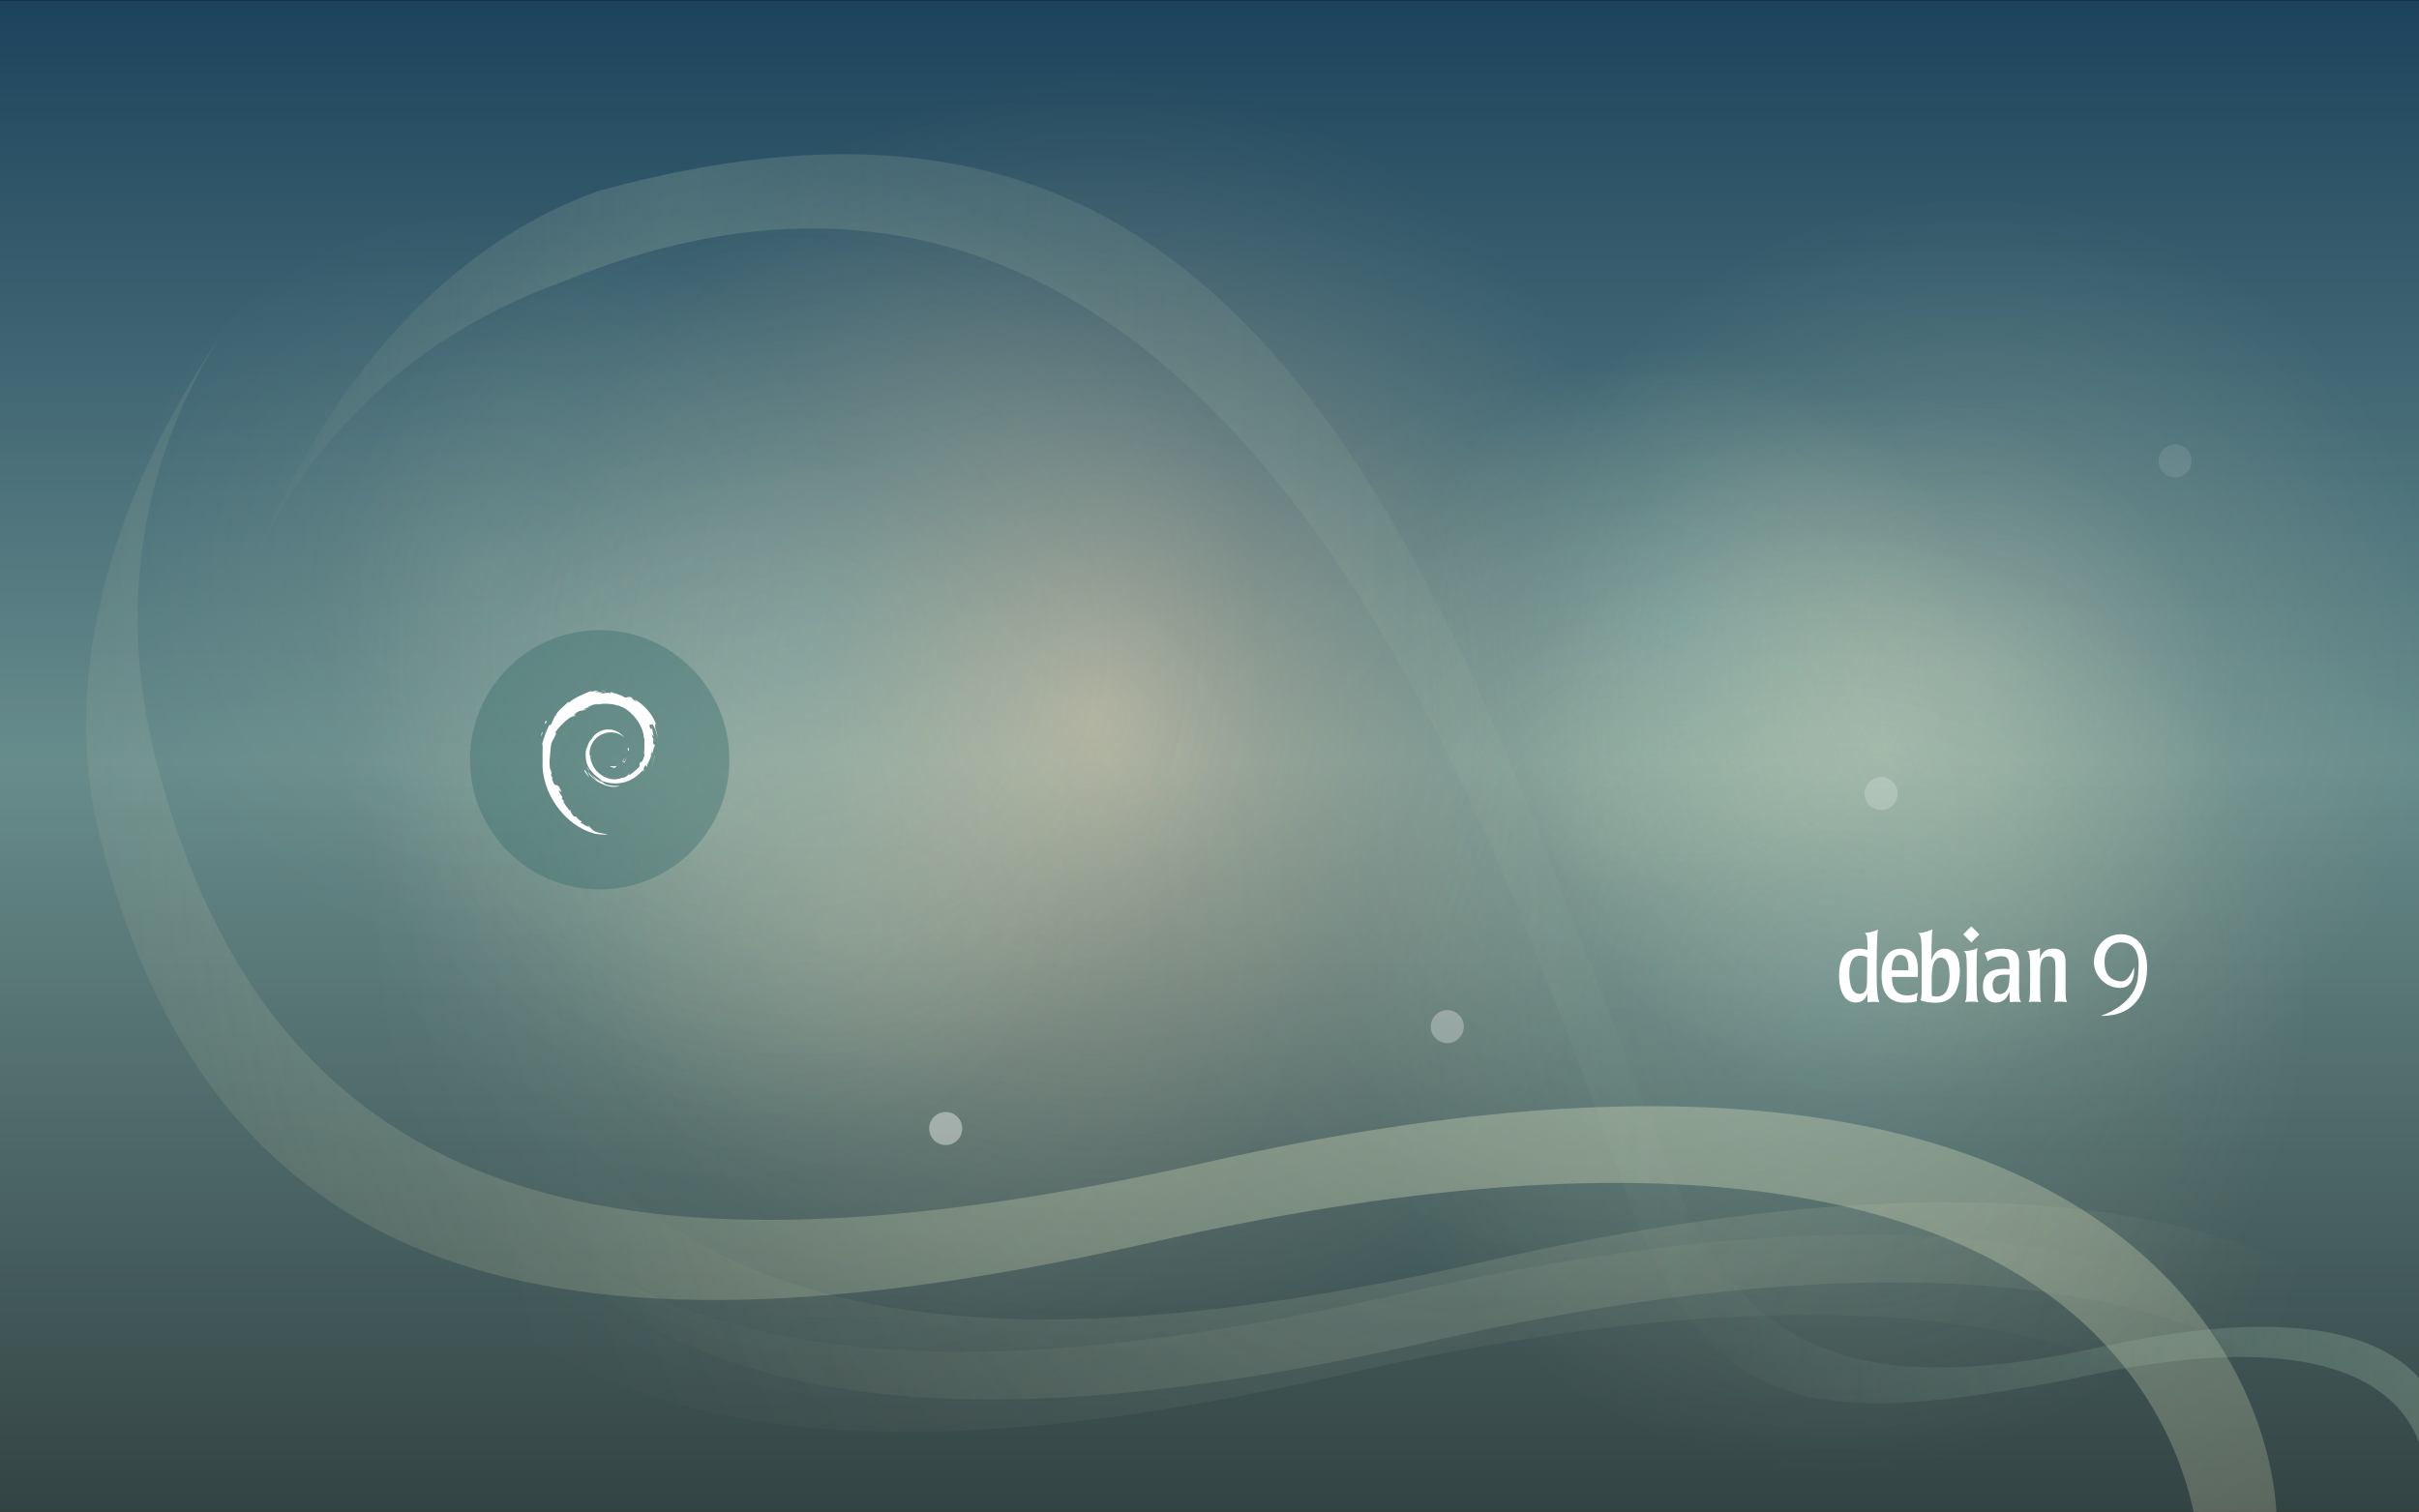
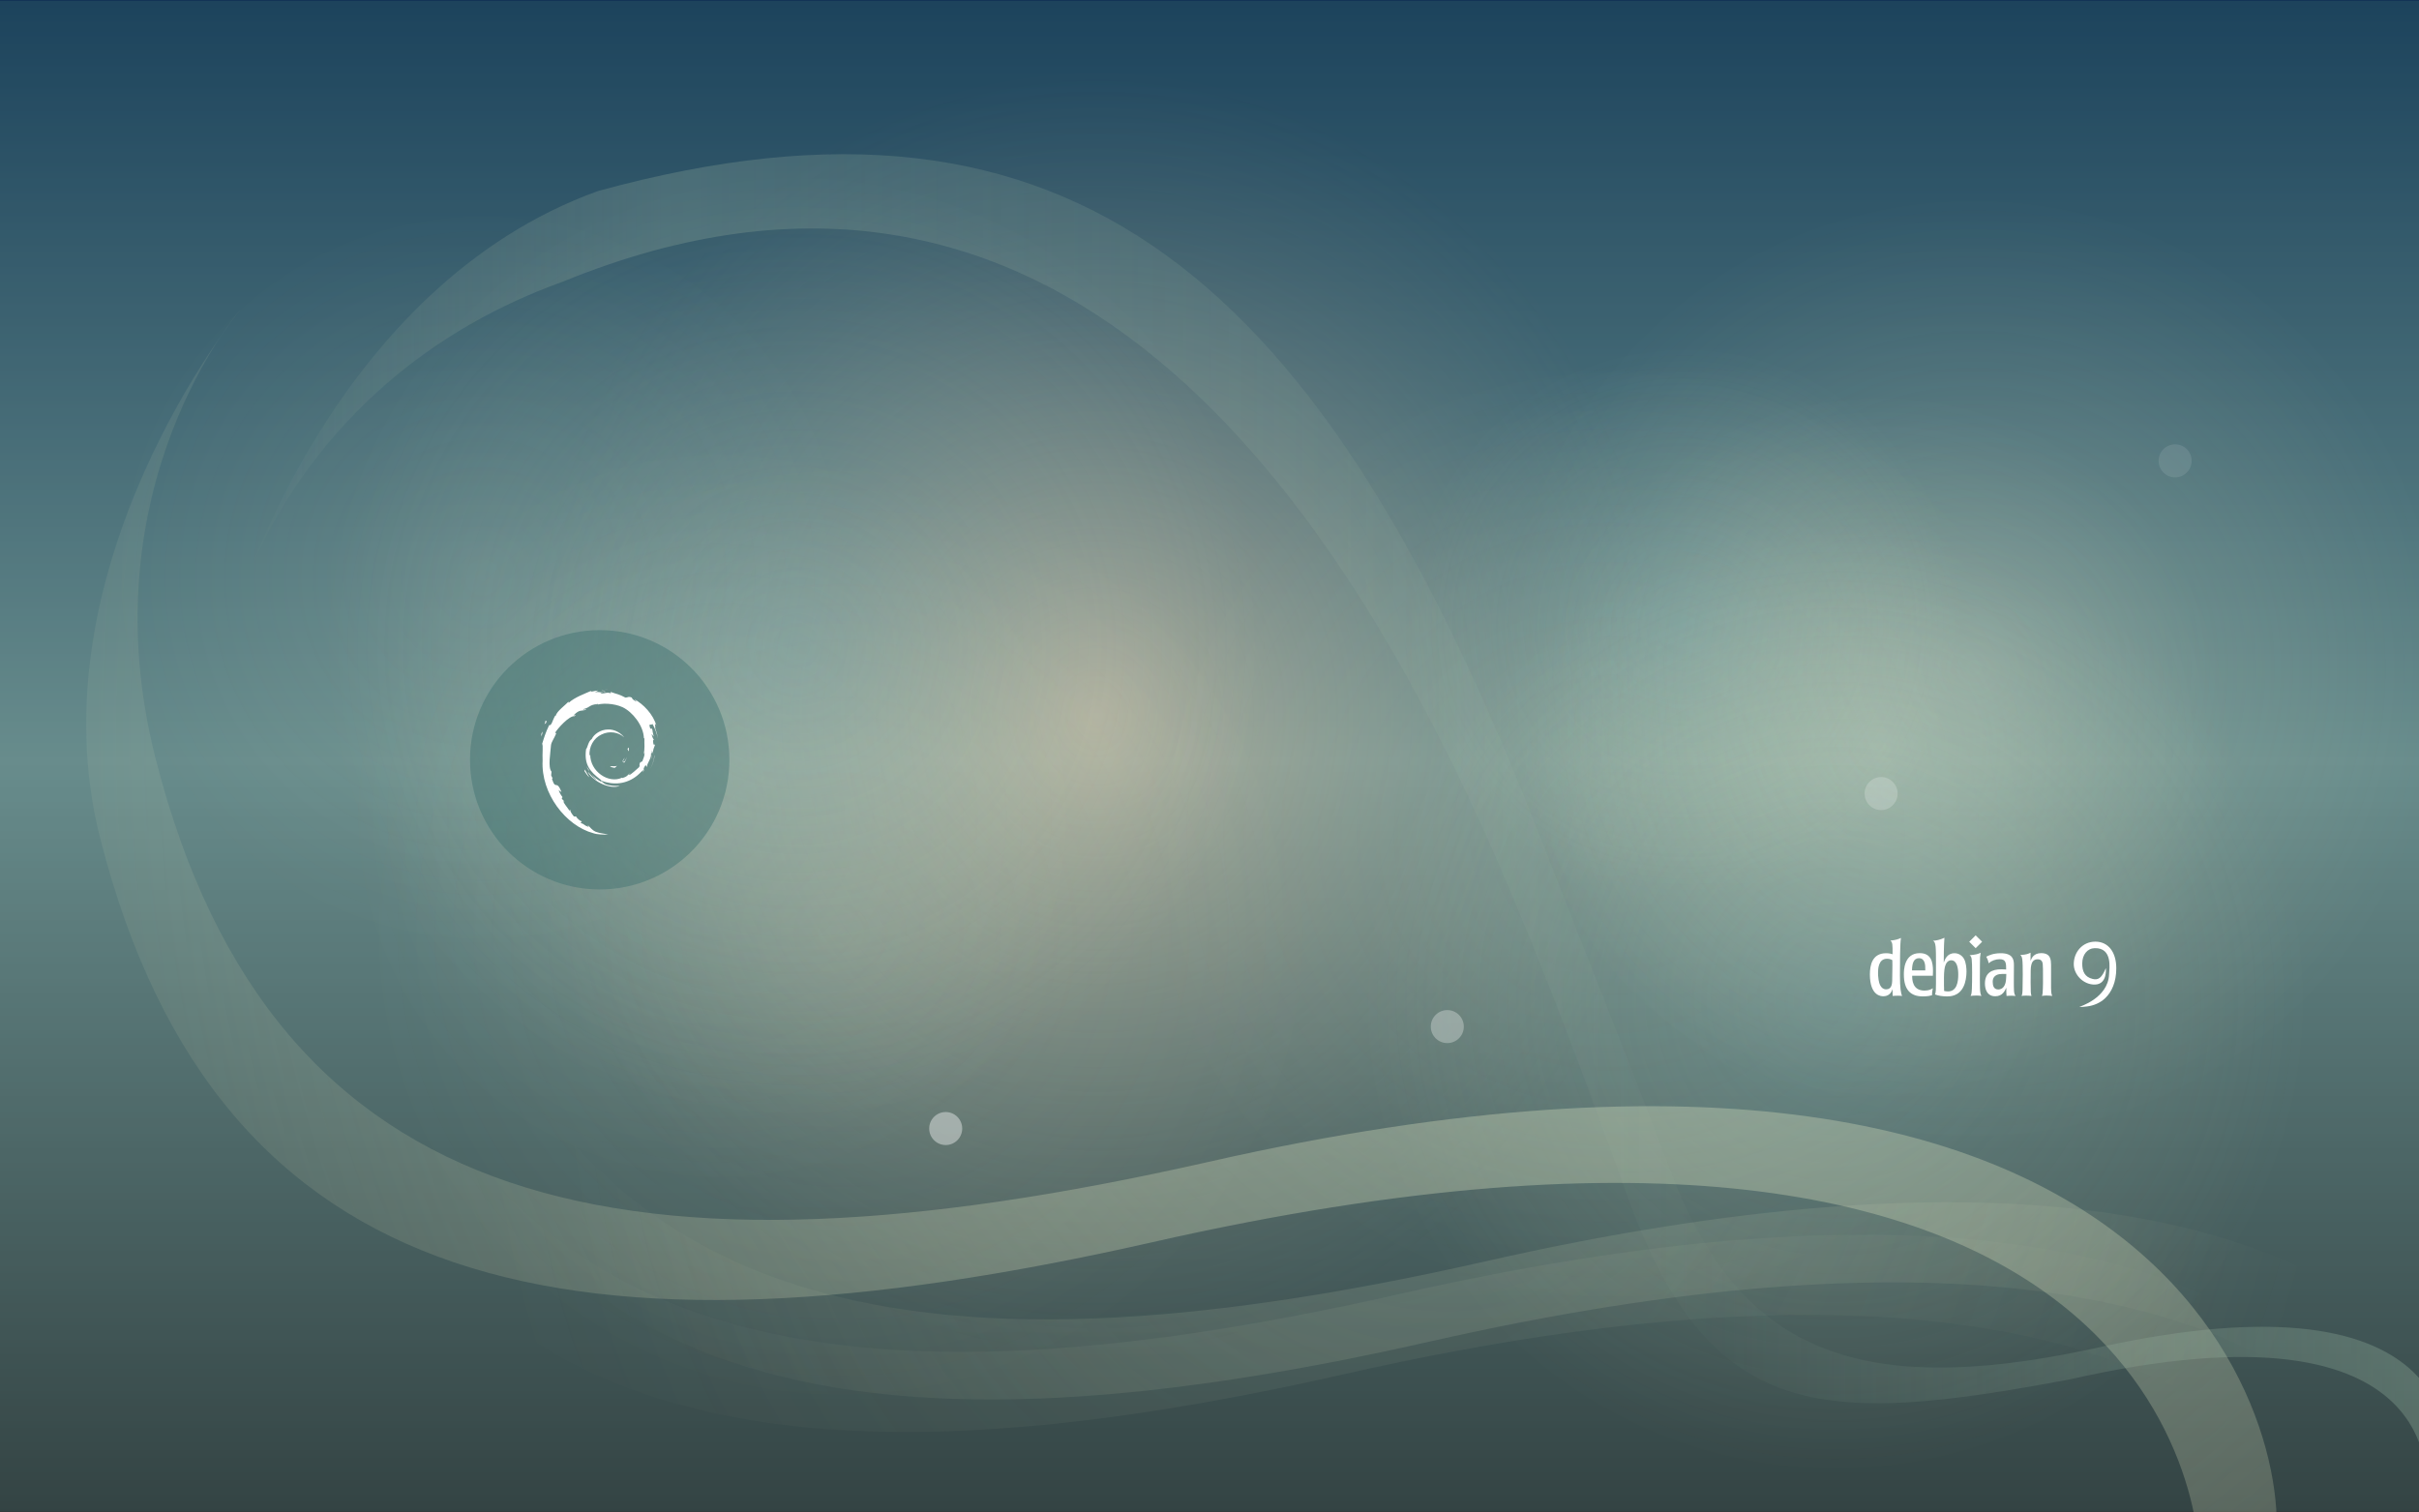
<svg xmlns="http://www.w3.org/2000/svg" version="1.1" id="root" x="0px" y="0px" width="1920px" height="1200px" viewBox="0 0 1920 1200" enable-background="new 0 0 1920 1200" xml:space="preserve">
  <defs id="defs188" />
  <g id="background">
    <g id="background_1_">
      <linearGradient id="SVGID_1_" gradientUnits="userSpaceOnUse" x1="-1528.699" y1="4317.114" x2="-1528.699" y2="3118.982" gradientTransform="matrix(1 0 0 -1 2488.699 4319.998)">
        <stop offset="0" style="stop-color:#133356" id="stop6" />
        <stop offset="0.502" style="stop-color:#7C9999" id="stop8" />
        <stop offset="1" style="stop-color:#333333" id="stop10" />
      </linearGradient>
      <rect fill="url(#SVGID_1_)" width="1920" height="1200.373" id="rect12" />
    </g>
    <g id="Layer_4">
      <radialGradient id="SVGID_2_" cx="-1656.957" cy="3382.681" r="942.225" gradientTransform="matrix(0.994 0 0 -1.1103 2517.466 4324.174)" gradientUnits="userSpaceOnUse">
        <stop offset="0" style="stop-color:#E4C8A5;stop-opacity:0.5" id="stop16" />
        <stop offset="0.143" style="stop-color:#AEAB93;stop-opacity:0.437" id="stop18" />
        <stop offset="0.38" style="stop-color:#587E77;stop-opacity:0.333" id="stop20" />
        <stop offset="0.488" style="stop-color:#366C6C;stop-opacity:0.286" id="stop22" />
      </radialGradient>
      <rect y="0.749" fill="url(#SVGID_2_)" width="1920" height="1199.251" id="rect24" />
    </g>
  </g>
  <g id="glows">
    <radialGradient id="SVGID_3_" cx="-996.666" cy="3727.3" r="279.21" gradientTransform="matrix(1 0 0 -1 2488.699 4319.998)" gradientUnits="userSpaceOnUse">
      <stop offset="0" style="stop-color:#FFFCDD" id="stop28" />
      <stop offset="1" style="stop-color:#FEF9C8;stop-opacity:0" id="stop30" />
    </radialGradient>
    <circle opacity="0.2" fill="url(#SVGID_3_)" enable-background="new    " cx="1492.033" cy="592.698" r="279.21" id="circle32" />
    <radialGradient id="SVGID_4_" cx="-1151.728" cy="3823.387" r="221.002" gradientTransform="matrix(1 0 0 -1 2488.699 4319.998)" gradientUnits="userSpaceOnUse">
      <stop offset="0" style="stop-color:#99CCCC" id="stop35" />
      <stop offset="1" style="stop-color:#FEF9C8;stop-opacity:0" id="stop37" />
    </radialGradient>
    <circle opacity="0.2" fill="url(#SVGID_4_)" enable-background="new    " cx="1336.971" cy="496.611" r="221.002" id="circle39" />
    <radialGradient id="SVGID_5_" cx="-2105.652" cy="3861.388" r="293.003" gradientTransform="matrix(1 0 0 -1 2488.699 4319.998)" gradientUnits="userSpaceOnUse">
      <stop offset="0" style="stop-color:#FFFCDD" id="stop42" />
      <stop offset="1" style="stop-color:#FEF9C8;stop-opacity:0" id="stop44" />
    </radialGradient>
    <circle opacity="0.1" fill="url(#SVGID_5_)" enable-background="new    " cx="383.047" cy="458.61" r="293.003" id="circle46" />
    <radialGradient id="SVGID_6_" cx="-1917.652" cy="3672.343" r="293.003" gradientTransform="matrix(1 0 0 -1 2488.699 4319.998)" gradientUnits="userSpaceOnUse">
      <stop offset="0" style="stop-color:#FFFCDD" id="stop49" />
      <stop offset="1" style="stop-color:#FEF9C8;stop-opacity:0" id="stop51" />
    </radialGradient>
    <circle opacity="0.1" fill="url(#SVGID_6_)" enable-background="new    " cx="571.047" cy="647.655" r="293.003" id="circle53" />
    <radialGradient id="SVGID_7_" cx="-1821.317" cy="3579.509" r="374.833" gradientTransform="matrix(1 0 0 -1 2488.699 4319.998)" gradientUnits="userSpaceOnUse">
      <stop offset="0" style="stop-color:#FFFCDD" id="stop56" />
      <stop offset="1" style="stop-color:#FEF9C8;stop-opacity:0" id="stop58" />
    </radialGradient>
    <circle opacity="0.1" fill="url(#SVGID_7_)" enable-background="new    " cx="667.382" cy="740.489" r="374.833" id="circle60" />
    <radialGradient id="SVGID_8_" cx="-1209.822" cy="3657.275" r="374.832" gradientTransform="matrix(1 0 0 -1 2488.699 4319.998)" gradientUnits="userSpaceOnUse">
      <stop offset="0" style="stop-color:#FFFCDD" id="stop63" />
      <stop offset="1" style="stop-color:#FEF9C8;stop-opacity:0" id="stop65" />
    </radialGradient>
    <path opacity="0.1" fill="url(#SVGID_8_)" enable-background="new    " d="M1278.877,287.89   c207.014,0,374.832,167.815,374.832,374.833c0,207.02-167.818,374.832-374.832,374.832S904.045,869.739,904.045,662.726   C904.045,455.707,1071.863,287.89,1278.877,287.89z" id="path67" />
    <radialGradient id="SVGID_9_" cx="-1856.463" cy="3807.273" r="374.832" gradientTransform="matrix(1 0 0 -1 2488.699 4319.998)" gradientUnits="userSpaceOnUse">
      <stop offset="0" style="stop-color:#99CCCC" id="stop70" />
      <stop offset="1" style="stop-color:#FEF9C8;stop-opacity:0" id="stop72" />
    </radialGradient>
    <circle opacity="0.2" fill="url(#SVGID_9_)" enable-background="new    " cx="632.236" cy="512.725" r="374.833" id="circle74" />
    <radialGradient id="SVGID_10_" cx="-922.164" cy="3789.274" r="374.833" gradientTransform="matrix(1 0 0 -1 2488.699 4319.998)" gradientUnits="userSpaceOnUse">
      <stop offset="0" style="stop-color:#FFFCDD" id="stop77" />
      <stop offset="1" style="stop-color:#FEF9C8;stop-opacity:0" id="stop79" />
    </radialGradient>
    <circle opacity="0.2" fill="url(#SVGID_10_)" enable-background="new    " cx="1566.535" cy="530.724" r="374.833" id="circle81" />
    <radialGradient id="SVGID_11_" cx="-1031.994" cy="3525.275" r="374.832" gradientTransform="matrix(1 0 0 -1 2488.699 4319.998)" gradientUnits="userSpaceOnUse">
      <stop offset="0" style="stop-color:#99CCCC" id="stop84" />
      <stop offset="1" style="stop-color:#FEF9C8;stop-opacity:0" id="stop86" />
    </radialGradient>
    <circle opacity="0.2" fill="url(#SVGID_11_)" enable-background="new    " cx="1456.705" cy="794.723" r="374.833" id="circle88" />
  </g>
  <g id="octopus_1_">
    <radialGradient id="SVGID_12_" cx="12171.727" cy="-2777.451" r="704.525" gradientTransform="matrix(-1 0 0 1 13252.984 3630.337)" gradientUnits="userSpaceOnUse">
      <stop offset="0" style="stop-color:#BCCCB3" id="stop92" />
      <stop offset="1" style="stop-color:#FEF9C8;stop-opacity:0" id="stop94" />
    </radialGradient>
    <path opacity="0.1" fill="url(#SVGID_12_)" enable-background="new    " d="M342.803,350.885c0,0-166.237,203.738-110.913,420.003   c93.525,365.563,376.691,424,835.374,320c808.271-183.268,836.202,226,830.202,264l43.879-63.617c6-38-21.938-447.26-830.2-264   c-458.687,104-741.854,45.568-835.375-320C220.447,491.01,342.803,350.885,342.803,350.885" id="path96" />
    <radialGradient id="SVGID_13_" cx="11962.174" cy="-3044.973" r="1411.943" gradientTransform="matrix(-1 0 0 1 13252.984 3630.337)" gradientUnits="userSpaceOnUse">
      <stop offset="0" style="stop-color:#BCCCB3" id="stop99" />
      <stop offset="1" style="stop-color:#FEF9C8;stop-opacity:0" id="stop101" />
    </radialGradient>
    <path opacity="0.5" fill="url(#SVGID_13_)" enable-background="new    " d="M190.59,246.104c0,0-166.237,203.742-110.914,420.003   c93.523,365.563,376.689,423.999,835.377,320c808.26-183.266,836.199,225.999,830.199,263.999l56.753-5.73   c28.162-64.277-34.813-505.146-843.073-321.886c-458.687,104-741.853,45.564-835.374-320   C68.234,386.229,190.59,246.104,190.59,246.104" id="path103" />
    <radialGradient id="SVGID_14_" cx="12104.23" cy="-2803.252" r="704.524" gradientTransform="matrix(-1 0 0 1 13252.984 3630.337)" gradientUnits="userSpaceOnUse">
      <stop offset="0" style="stop-color:#BCCCB3" id="stop106" />
      <stop offset="1" style="stop-color:#FEF9C8;stop-opacity:0" id="stop108" />
    </radialGradient>
    <path opacity="0.2" fill="url(#SVGID_14_)" enable-background="new    " d="M410.301,325.085c0,0-166.237,203.742-110.914,420.001   c93.524,365.567,376.69,423.999,835.374,320c808.263-183.262,836.201,225.999,830.201,263.999l43.879-63.61   c6-38-21.938-447.267-830.2-264c-458.685,104-741.852,45.563-835.373-320C287.945,465.209,410.301,325.085,410.301,325.085" id="path110" />
    <linearGradient id="SVGID_15_" gradientUnits="userSpaceOnUse" x1="11310.215" y1="-2971.831" x2="13063.793" y2="-2971.831" gradientTransform="matrix(-1 0 0 1 13252.984 3630.337)">
      <stop offset="0" style="stop-color:#ABCCB3;stop-opacity:0.7" id="stop113" />
      <stop offset="0.33" style="stop-color:#B4CFB5;stop-opacity:0.05" id="stop115" />
      <stop offset="0.803" style="stop-color:#C1D4B7;stop-opacity:0.5" id="stop117" />
      <stop offset="1" style="stop-color:#FEF9C8;stop-opacity:0" id="stop119" />
    </linearGradient>
    <path opacity="0.4" fill="url(#SVGID_15_)" enable-background="new    " d="M189.191,479.015c0,0,47.39-179.889,257.465-255.367   c391.015-159.975,617.139,163.146,752.897,485.594c12,28.498,41.998,100.494,91.495,238.487   c65.38,182.266,154.492,184.484,352.063,147.314c304.771-69.104,284.29,85.22,282.021,99.549l16.545-23.982   c2.271-14.327,22.748-168.652-282.021-99.554c-188.504,40.321-280.207-1.222-333.087-139.832   c-52.883-138.604-56.139-143.793-106.021-271.479C1049.41,221.649,853.077,47.771,474.711,151.639   C264.642,227.119,189.191,479.015,189.191,479.015" id="path121" />
  </g>
  <g id="rounds">
    <path fill="none" stroke="#FFFFFF" stroke-width="2" stroke-miterlimit="10" d="M1218.335,776.488" id="path124" />
    <circle opacity="0.3" fill="#FFFFFF" enable-background="new    " cx="1148.752" cy="815.015" r="13.107" id="circle126" />
    <circle opacity="0.2" fill="#FFFFFF" enable-background="new    " cx="1493.061" cy="630.008" r="13.109" id="circle128" />
    <circle opacity="0.1" fill="#FFFFFF" enable-background="new    " cx="1726.431" cy="365.857" r="13.107" id="circle130" />
    <circle opacity="0.4" fill="#FFFFFF" enable-background="new    " cx="750.623" cy="895.952" r="13.107" id="circle132" />
  </g>
  <g id="logoGroup_1_" transform="matrix(0.7,0,0,0.7,142.7973,180.9579)">
    <circle enable-background="new    " cx="475.991" cy="603.193" r="147.057" id="circle135" style="opacity:0.4;fill:#366c6c" />
    <g id="logo_1_" enable-background="new    ">
      <path d="m 488.914,610.467 c -2.729,0.03 0.517,1.396 4.08,1.947 0.987,-0.771 1.875,-1.545 2.67,-2.303 -2.215,0.548 -4.473,0.563 -6.75,0.356" id="path138" style="fill:#ffffff" />
      <path d="m 503.563,606.814 c 1.635,-2.248 2.813,-4.701 3.229,-7.239 -0.367,1.813 -1.347,3.367 -2.271,5.021 -5.104,3.222 -0.48,-1.9 -0.013,-3.854 -5.473,6.906 -0.746,4.141 -0.945,6.072" id="path140" style="fill:#ffffff" />
      <path d="m 508.975,592.736 c 0.332,-4.914 -0.965,-3.354 -1.396,-1.486 0.501,0.269 0.905,3.469 1.396,1.486" id="path142" style="fill:#ffffff" />
      <path d="m 478.559,525.543 c 1.459,0.269 3.149,0.463 2.906,0.813 1.598,-0.357 1.961,-0.671 -2.906,-0.813" id="path144" style="fill:#ffffff" />
      <path d="m 481.467,526.353 -1.021,0.221 0.957,-0.096 0.064,-0.125" id="path146" style="fill:#ffffff" />
      <path d="m 526.902,594.604 c 0.155,4.409 -1.291,6.559 -2.604,10.352 l -2.354,1.18 c -1.938,3.755 0.188,2.393 -1.189,5.361 -3.021,2.687 -9.146,8.389 -11.104,8.906 -1.438,-0.033 0.978,-1.693 1.282,-2.342 -4.032,2.771 -3.229,4.152 -9.412,5.846 l -0.183,-0.403 c -15.219,7.161 -36.354,-7.021 -36.082,-26.386 -0.159,1.229 -0.461,0.922 -0.799,1.414 -0.785,-9.96 4.604,-19.961 13.687,-24.055 8.896,-4.396 19.312,-2.604 25.658,3.344 -3.492,-4.578 -10.449,-9.438 -18.688,-8.98 -8.073,0.142 -15.642,5.271 -18.153,10.84 -4.144,2.604 -4.619,10.04 -6.42,11.398 -2.435,17.83 4.563,25.53 16.39,34.598 1.854,1.264 0.521,1.441 0.771,2.396 -3.938,-1.836 -7.521,-4.615 -10.48,-8.016 1.57,2.294 3.271,4.521 5.455,6.271 -3.707,-1.25 -8.655,-8.979 -10.1,-9.288 6.387,11.438 25.896,20.06 36.13,15.771 -4.733,0.178 -10.741,0.099 -16.063,-1.868 -2.229,-1.146 -5.271,-3.521 -4.729,-3.969 13.951,5.209 28.354,3.938 40.431,-5.732 3.073,-2.393 6.429,-6.459 7.396,-6.515 -1.459,2.19 0.25,1.055 -0.872,2.987 3.057,-4.938 -1.33,-2.01 3.158,-8.521 l 1.652,2.283 c -0.62,-4.104 5.098,-9.071 4.514,-15.551 1.313,-1.979 1.459,2.137 0.063,6.688 1.93,-5.057 0.514,-5.855 1.005,-10.041 0.528,1.402 1.235,2.896 1.604,4.375 -1.258,-4.891 1.28,-8.229 1.916,-11.063 -0.625,-0.274 -1.938,2.152 -2.24,-3.609 0.045,-2.509 0.699,-1.313 0.949,-1.934 -0.488,-0.283 -1.779,-2.206 -2.563,-5.896 0.563,-0.862 1.521,2.243 2.293,2.368 -0.494,-2.929 -1.354,-5.16 -1.394,-7.41 -2.267,-4.729 -0.805,0.637 -2.639,-2.022 -2.408,-7.521 1.997,-1.741 2.303,-5.156 3.646,5.292 5.729,13.488 6.688,16.891 -0.729,-4.142 -1.896,-8.146 -3.351,-12.038 1.104,0.479 -1.794,-8.521 1.438,-2.563 -3.439,-12.69 -14.761,-24.55 -25.161,-30.106 1.271,1.162 2.883,2.624 2.313,2.854 -5.188,-3.076 -4.271,-3.32 -5.019,-4.622 -4.218,-1.72 -4.486,0.142 -7.271,0.007 -7.946,-4.219 -9.479,-3.771 -16.791,-6.408 l 0.33,1.563 c -5.266,-1.76 -6.135,0.653 -11.821,0.006 -0.345,-0.271 1.825,-0.979 3.609,-1.238 -5.092,0.673 -4.854,-1.004 -9.829,0.188 1.226,-0.855 2.521,-1.438 3.834,-2.163 -4.146,0.258 -9.91,2.413 -8.135,0.438 -6.771,3.023 -18.79,7.271 -25.538,13.595 l -0.212,-1.416 c -3.1,3.714 -13.479,11.079 -14.313,15.896 l -0.819,0.188 c -1.604,2.729 -2.646,5.813 -3.931,8.606 -2.104,3.586 -3.084,1.381 -2.782,1.938 -4.14,8.396 -6.191,15.438 -7.974,21.229 1.271,1.893 0.031,11.385 0.511,18.979 -2.072,37.521 26.338,73.977 57.399,82.383 4.551,1.639 11.313,1.572 17.079,1.729 -6.796,-1.938 -7.673,-1.021 -14.291,-3.341 -4.771,-2.247 -5.819,-4.813 -9.202,-7.75 l 1.338,2.361 c -6.629,-2.35 -3.854,-2.902 -9.252,-4.611 l 1.435,-1.856 c -2.146,-0.164 -5.688,-3.619 -6.66,-5.544 l -2.354,0.102 c -2.821,-3.481 -4.332,-5.998 -4.22,-7.945 l -0.77,1.354 c -0.854,-1.479 -10.396,-13.069 -5.441,-10.375 -0.922,-0.84 -2.146,-1.359 -3.475,-3.771 l 1.016,-1.146 c -2.387,-3.063 -4.394,-6.987 -4.229,-8.308 1.271,1.719 2.147,2.034 3.022,2.329 -6.021,-14.914 -6.354,-0.813 -10.899,-15.182 l 0.965,-0.075 c -0.73,-1.118 -1.188,-2.318 -1.777,-3.509 l 0.424,-4.18 c -4.323,-4.998 -1.209,-21.271 -0.584,-30.192 0.434,-3.632 3.605,-7.494 6.021,-13.56 l -1.474,-0.257 c 2.813,-4.903 16.08,-19.729 22.229,-18.974 2.979,-3.729 -0.595,-0.019 -1.179,-0.952 6.541,-6.771 8.6,-4.771 13.008,-5.997 4.765,-2.816 -4.082,1.104 -1.824,-1.067 8.229,-2.104 5.824,-4.771 16.563,-5.848 1.132,0.646 -2.625,0.989 -3.563,1.823 6.854,-3.354 21.688,-2.593 31.319,1.855 11.181,5.229 23.734,20.672 24.232,35.202 l 0.563,0.146 c -0.281,5.774 0.893,12.458 -1.146,18.598 l 1.362,-2.887" id="path148" style="fill:#ffffff" />
      <path d="m 459.117,614.209 -0.385,1.913 c 1.793,2.438 3.219,5.081 5.508,6.979 -1.648,-3.209 -2.869,-4.538 -5.123,-8.892" id="path150" style="fill:#ffffff" />
      <path d="m 463.354,614.047 c -0.942,-1.055 -1.515,-2.313 -2.146,-3.567 0.604,2.218 1.838,4.106 2.983,6.057 l -0.837,-2.49" id="path152" style="fill:#ffffff" />
      <path d="m 538.412,597.731 -0.396,1.008 c -0.729,5.225 -2.321,10.393 -4.762,15.181 2.689,-5.055 4.422,-10.582 5.158,-16.189" id="path154" style="fill:#ffffff" />
      <path d="m 479.102,524.231 c 1.854,-0.678 4.535,-0.368 6.498,-0.813 -2.558,0.22 -5.099,0.348 -7.604,0.657 l 1.106,0.156" id="path156" style="fill:#ffffff" />
      <path d="m 414.299,558.693 c 0.426,3.937 -2.962,5.463 0.745,2.86 1.995,-4.477 -0.769,-1.231 -0.745,-2.86" id="path158" style="fill:#ffffff" />
      <path d="m 409.936,576.916 c 0.854,-2.624 1.018,-4.196 1.344,-5.72 -2.37,3.022 -1.096,3.664 -1.344,5.72" id="path160" style="fill:#ffffff" />
    </g>
  </g>
-   <g id="debian_1_" transform="matrix(0.7,0,0,0.7,474.5833,231.2994)">
+   <g id="debian_1_" transform="matrix(0.56,0,0,0.56,696.0556,339.2391)">
    <g id="g163">
      <path d="m 1439.256,762.536 c -0.104,0.113 -0.104,17.837 -0.328,22.464 -0.217,3.741 -0.552,11.778 -8.479,11.778 -8.15,0 -10.133,-9.36 -10.79,-13.434 -0.772,-4.512 -0.772,-8.261 -0.772,-9.905 0,-5.286 0.33,-20.044 12.772,-20.044 3.746,0 5.838,1.104 7.489,1.979 l 0.108,7.162 z m -31.93,12.997 c 0,31.049 16.517,31.049 18.938,31.049 6.826,0 11.233,-3.745 13.104,-10.239 l 0.222,9.797 c 2.091,-0.107 4.188,-0.328 7.6,-0.328 1.212,0 2.196,0 3.084,0.109 0.882,0 1.761,0.108 2.753,0.219 -1.763,-3.521 -3.083,-11.445 -3.083,-28.63 0,-16.733 0,-45.03 1.433,-53.622 -3.963,1.875 -7.381,3.087 -14.868,3.745 2.977,3.194 2.977,4.847 2.977,19.373 -2.09,-0.656 -4.735,-1.429 -9.249,-1.429 -19.717,0.004 -22.911,17.178 -22.911,29.956" id="path165" style="fill:#ffffff" />
      <path d="m 1467.039,769.911 c 0.109,-9.138 1.986,-17.284 9.802,-17.284 8.592,0 9.245,9.464 9.027,17.284 l -18.829,0 z m 29.729,1.105 c 0,-12.883 -2.528,-25.546 -18.822,-25.546 -22.463,0 -22.463,24.89 -22.463,30.17 0,22.354 10.019,31.16 26.863,31.16 7.484,0 11.12,-1.096 13.104,-1.652 -0.105,-3.964 0.439,-6.495 1.104,-9.906 -2.313,1.435 -5.286,3.305 -11.896,3.305 -17.178,0 -17.398,-15.642 -17.398,-21.033 l 29.294,0 0.214,-6.498" id="path167" style="fill:#ffffff" />
      <path d="m 1532.591,775.75 c 0,10.238 -1.871,24.003 -14.644,24.003 -1.767,0 -3.965,-0.332 -5.396,-0.662 -0.223,-3.964 -0.223,-10.79 -0.223,-18.718 0,-9.469 0.987,-14.416 1.764,-16.847 2.312,-7.814 7.486,-7.922 8.478,-7.922 8.369,0 10.021,11.559 10.021,20.146 z m -31.601,12.002 c 0,8.149 0,12.772 -1.322,16.296 4.515,1.764 10.13,2.752 16.851,2.752 4.291,0 16.735,0 23.451,-13.762 3.194,-6.386 4.294,-14.977 4.294,-21.474 0,-3.967 -0.439,-12.661 -3.635,-18.169 -3.081,-5.172 -8.038,-7.814 -13.32,-7.814 -10.569,0 -13.649,8.808 -15.3,13.322 0,-5.612 0.105,-25.213 0.983,-35.233 -7.154,3.305 -11.563,3.849 -16.294,4.292 4.297,1.761 4.297,9.033 4.297,32.705 l 0,27.085" id="path169" style="fill:#ffffff" />
      <path d="m 1565.431,806.14 c -2.204,-0.328 -3.749,-0.552 -6.939,-0.552 -3.521,0 -5.945,0.224 -8.479,0.552 1.103,-2.092 1.542,-3.085 1.872,-10.235 0.439,-9.802 0.551,-36.013 -0.219,-41.519 -0.554,-4.187 -1.541,-4.846 -3.082,-5.943 9.027,-0.883 11.556,-1.54 15.743,-3.522 -0.877,4.841 -0.994,7.272 -0.994,14.646 -0.219,37.987 -0.329,42.057 2.098,46.573" id="path171" style="fill:#ffffff" />
-       <path d="m 1600.691,774.976 c -0.223,6.938 -0.332,11.784 -2.206,15.639 -2.315,4.957 -6.168,6.387 -9.027,6.387 -6.614,0 -8.042,-5.5 -8.042,-10.896 0,-10.349 9.254,-11.125 13.431,-11.125 l 5.847,0 -0,-0.005 0,0 z m -30.285,13.546 c 0,6.938 2.094,13.87 8.262,16.848 2.752,1.212 5.504,1.212 6.387,1.212 10.131,0 13.541,-7.491 15.637,-12.114 -0.109,4.846 0,7.815 0.327,11.672 1.983,-0.107 3.964,-0.329 7.273,-0.329 1.872,0 3.629,0.222 5.5,0.329 -1.212,-1.87 -1.871,-2.975 -2.203,-7.267 -0.22,-4.183 -0.22,-8.369 -0.22,-14.202 l 0.108,-22.464 c 0,-8.375 -2.202,-16.63 -18.722,-16.63 -10.896,0 -17.284,3.304 -20.479,4.956 1.323,2.422 2.43,4.512 3.416,9.251 4.301,-3.746 9.912,-5.729 15.633,-5.729 9.146,0 9.146,6.063 9.146,14.646 -2.092,-0.107 -3.854,-0.325 -6.83,-0.325 -13.985,-10e-4 -23.235,5.388 -23.235,20.146" id="path173" style="fill:#ffffff" />
-       <path d="m 1664.111,795.238 c 0.109,3.745 0.109,7.709 1.648,10.903 -2.427,-0.224 -3.855,-0.553 -8.369,-0.553 -2.644,0 -4.07,0.227 -6.167,0.553 0.438,-1.434 0.663,-1.979 0.886,-3.854 0.328,-2.529 0.554,-11.014 0.554,-13.987 l 0,-11.892 c 0,-5.175 0,-12.665 -0.34,-15.303 -0.22,-1.869 -0.763,-6.938 -7.157,-6.938 -6.275,0 -8.364,4.622 -9.139,8.366 -0.877,3.853 -0.877,8.039 -0.877,24.334 0.104,14.096 0.104,15.413 1.207,19.27 -1.871,-0.219 -4.185,-0.436 -7.481,-0.436 -2.646,0 -4.41,0.104 -6.604,0.436 0.771,-1.763 1.211,-2.645 1.43,-8.807 0.225,-6.061 0.664,-35.79 -0.334,-42.833 -0.547,-4.298 -1.652,-5.285 -2.858,-6.39 8.922,-0.441 11.779,-1.871 14.535,-3.303 l 0,11.668 c 1.319,-3.415 4.072,-11.015 15.084,-11.015 13.768,0 13.873,10.021 13.984,16.627 l -0,33.154" id="path175" style="fill:#ffffff" />
+       <path d="m 1600.691,774.976 c -0.223,6.938 -0.332,11.784 -2.206,15.639 -2.315,4.957 -6.168,6.387 -9.027,6.387 -6.614,0 -8.042,-5.5 -8.042,-10.896 0,-10.349 9.254,-11.125 13.431,-11.125 l 5.847,0 0,-0.005 0,0 z m -30.285,13.546 c 0,6.938 2.094,13.87 8.262,16.848 2.752,1.212 5.504,1.212 6.387,1.212 10.131,0 13.541,-7.491 15.637,-12.114 -0.109,4.846 0,7.815 0.327,11.672 1.983,-0.107 3.964,-0.329 7.273,-0.329 1.872,0 3.629,0.222 5.5,0.329 -1.212,-1.87 -1.871,-2.975 -2.203,-7.267 -0.22,-4.183 -0.22,-8.369 -0.22,-14.202 l 0.108,-22.464 c 0,-8.375 -2.202,-16.63 -18.722,-16.63 -10.896,0 -17.284,3.304 -20.479,4.956 1.323,2.422 2.43,4.512 3.416,9.251 4.301,-3.746 9.912,-5.729 15.633,-5.729 9.146,0 9.146,6.063 9.146,14.646 -2.092,-0.107 -3.854,-0.325 -6.83,-0.325 -13.985,-10e-4 -23.235,5.388 -23.235,20.146" id="path173" style="fill:#ffffff" />
+       <path d="m 1664.111,795.238 c 0.109,3.745 0.109,7.709 1.648,10.903 -2.427,-0.224 -3.855,-0.553 -8.369,-0.553 -2.644,0 -4.07,0.227 -6.167,0.553 0.438,-1.434 0.663,-1.979 0.886,-3.854 0.328,-2.529 0.554,-11.014 0.554,-13.987 l 0,-11.892 c 0,-5.175 0,-12.665 -0.34,-15.303 -0.22,-1.869 -0.763,-6.938 -7.157,-6.938 -6.275,0 -8.364,4.622 -9.139,8.366 -0.877,3.853 -0.877,8.039 -0.877,24.334 0.104,14.096 0.104,15.413 1.207,19.27 -1.871,-0.219 -4.185,-0.436 -7.481,-0.436 -2.646,0 -4.41,0.104 -6.604,0.436 0.771,-1.763 1.211,-2.645 1.43,-8.807 0.225,-6.061 0.664,-35.79 -0.334,-42.833 -0.547,-4.298 -1.652,-5.285 -2.858,-6.39 8.922,-0.441 11.779,-1.871 14.535,-3.303 l 0,11.668 c 1.319,-3.415 4.072,-11.015 15.084,-11.015 13.768,0 13.873,10.021 13.984,16.627 l 0,33.154" id="path175" style="fill:#ffffff" />
      <path d="m 1566.36,729.337 -9.122,9.115 -9.114,-9.115 9.114,-9.115 9.122,9.115" id="path177" style="fill:#ffffff" />
    </g>
    <g id="_x39_">
      <g id="g180">
        <g id="g182">
          <path d="m 1726.427,790.001 c -16.123,0.476 -30.126,-13.655 -30.126,-28.971 0,-16.961 12.275,-31.856 30.617,-31.856 18.332,0 29.645,14.896 29.645,37.787 0,19.729 -6.609,33.521 -15.444,42.078 -6.892,6.755 -16.413,10.892 -26.063,11.999 -4.41,0.688 -8.269,0.825 -11.167,0.688 0,0 41.182,-12.38 42.477,-46.256 0.284,-7.578 5.52,-37.745 -20.41,-37.055 -10.336,0.271 -17.655,9.102 -17.655,21.789 0,11.164 3.432,19.079 14.75,21.852 7.907,1.938 12.87,-1.126 18.729,-15.447 -0.01,10e-4 2.589,22.866 -15.353,23.392 z" id="path184" style="fill:#ffffff" />
        </g>
      </g>
    </g>
  </g>
</svg>
